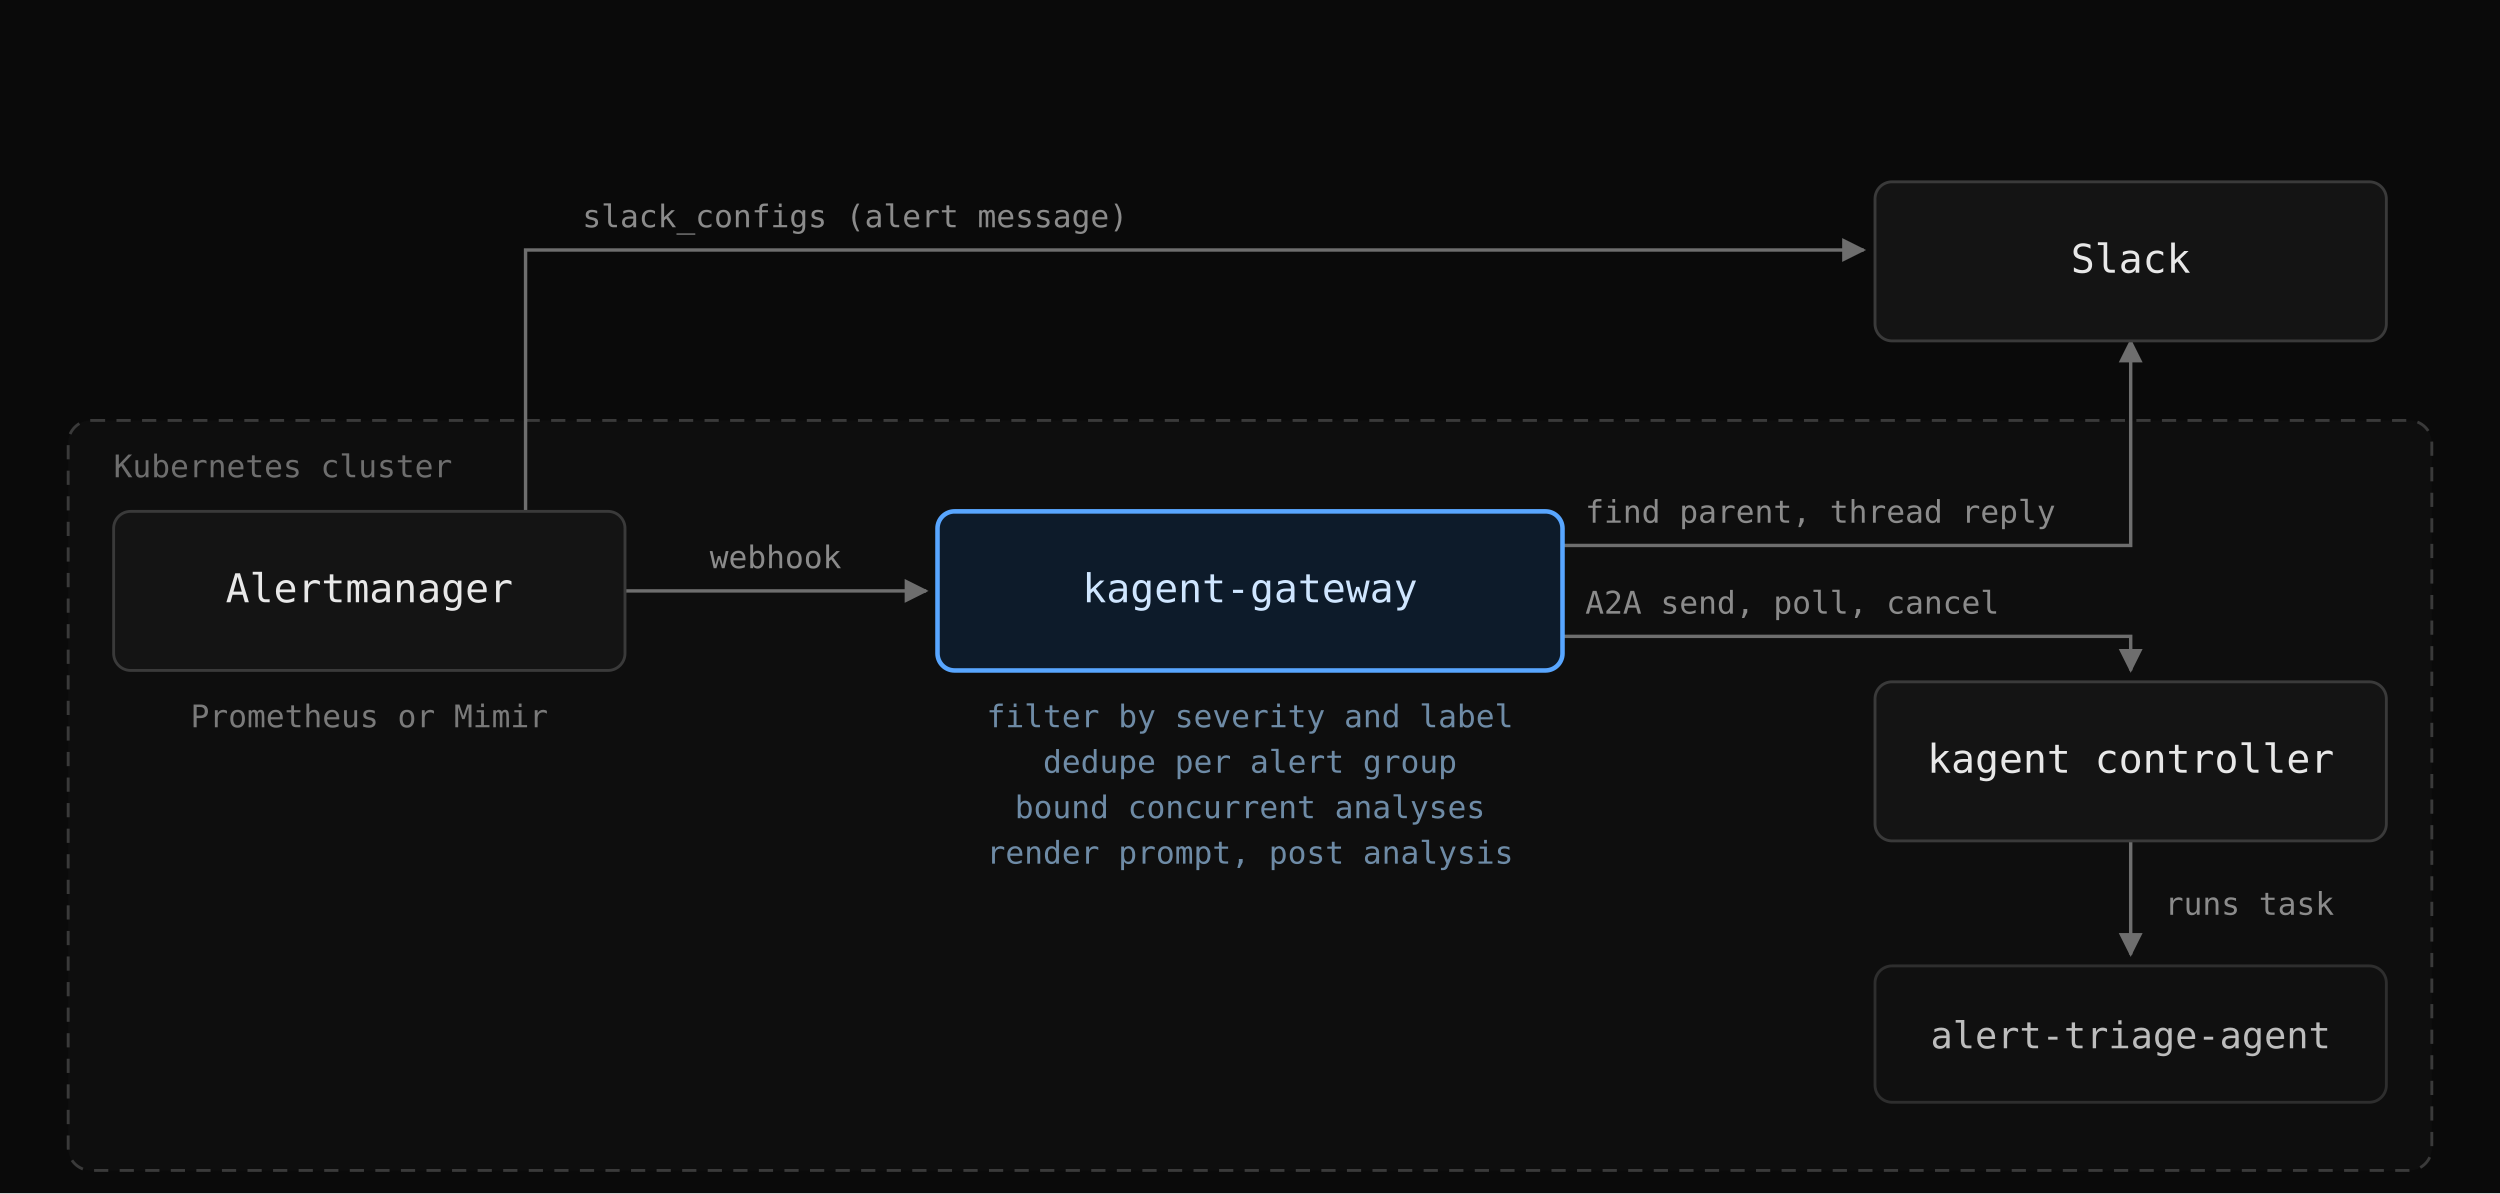
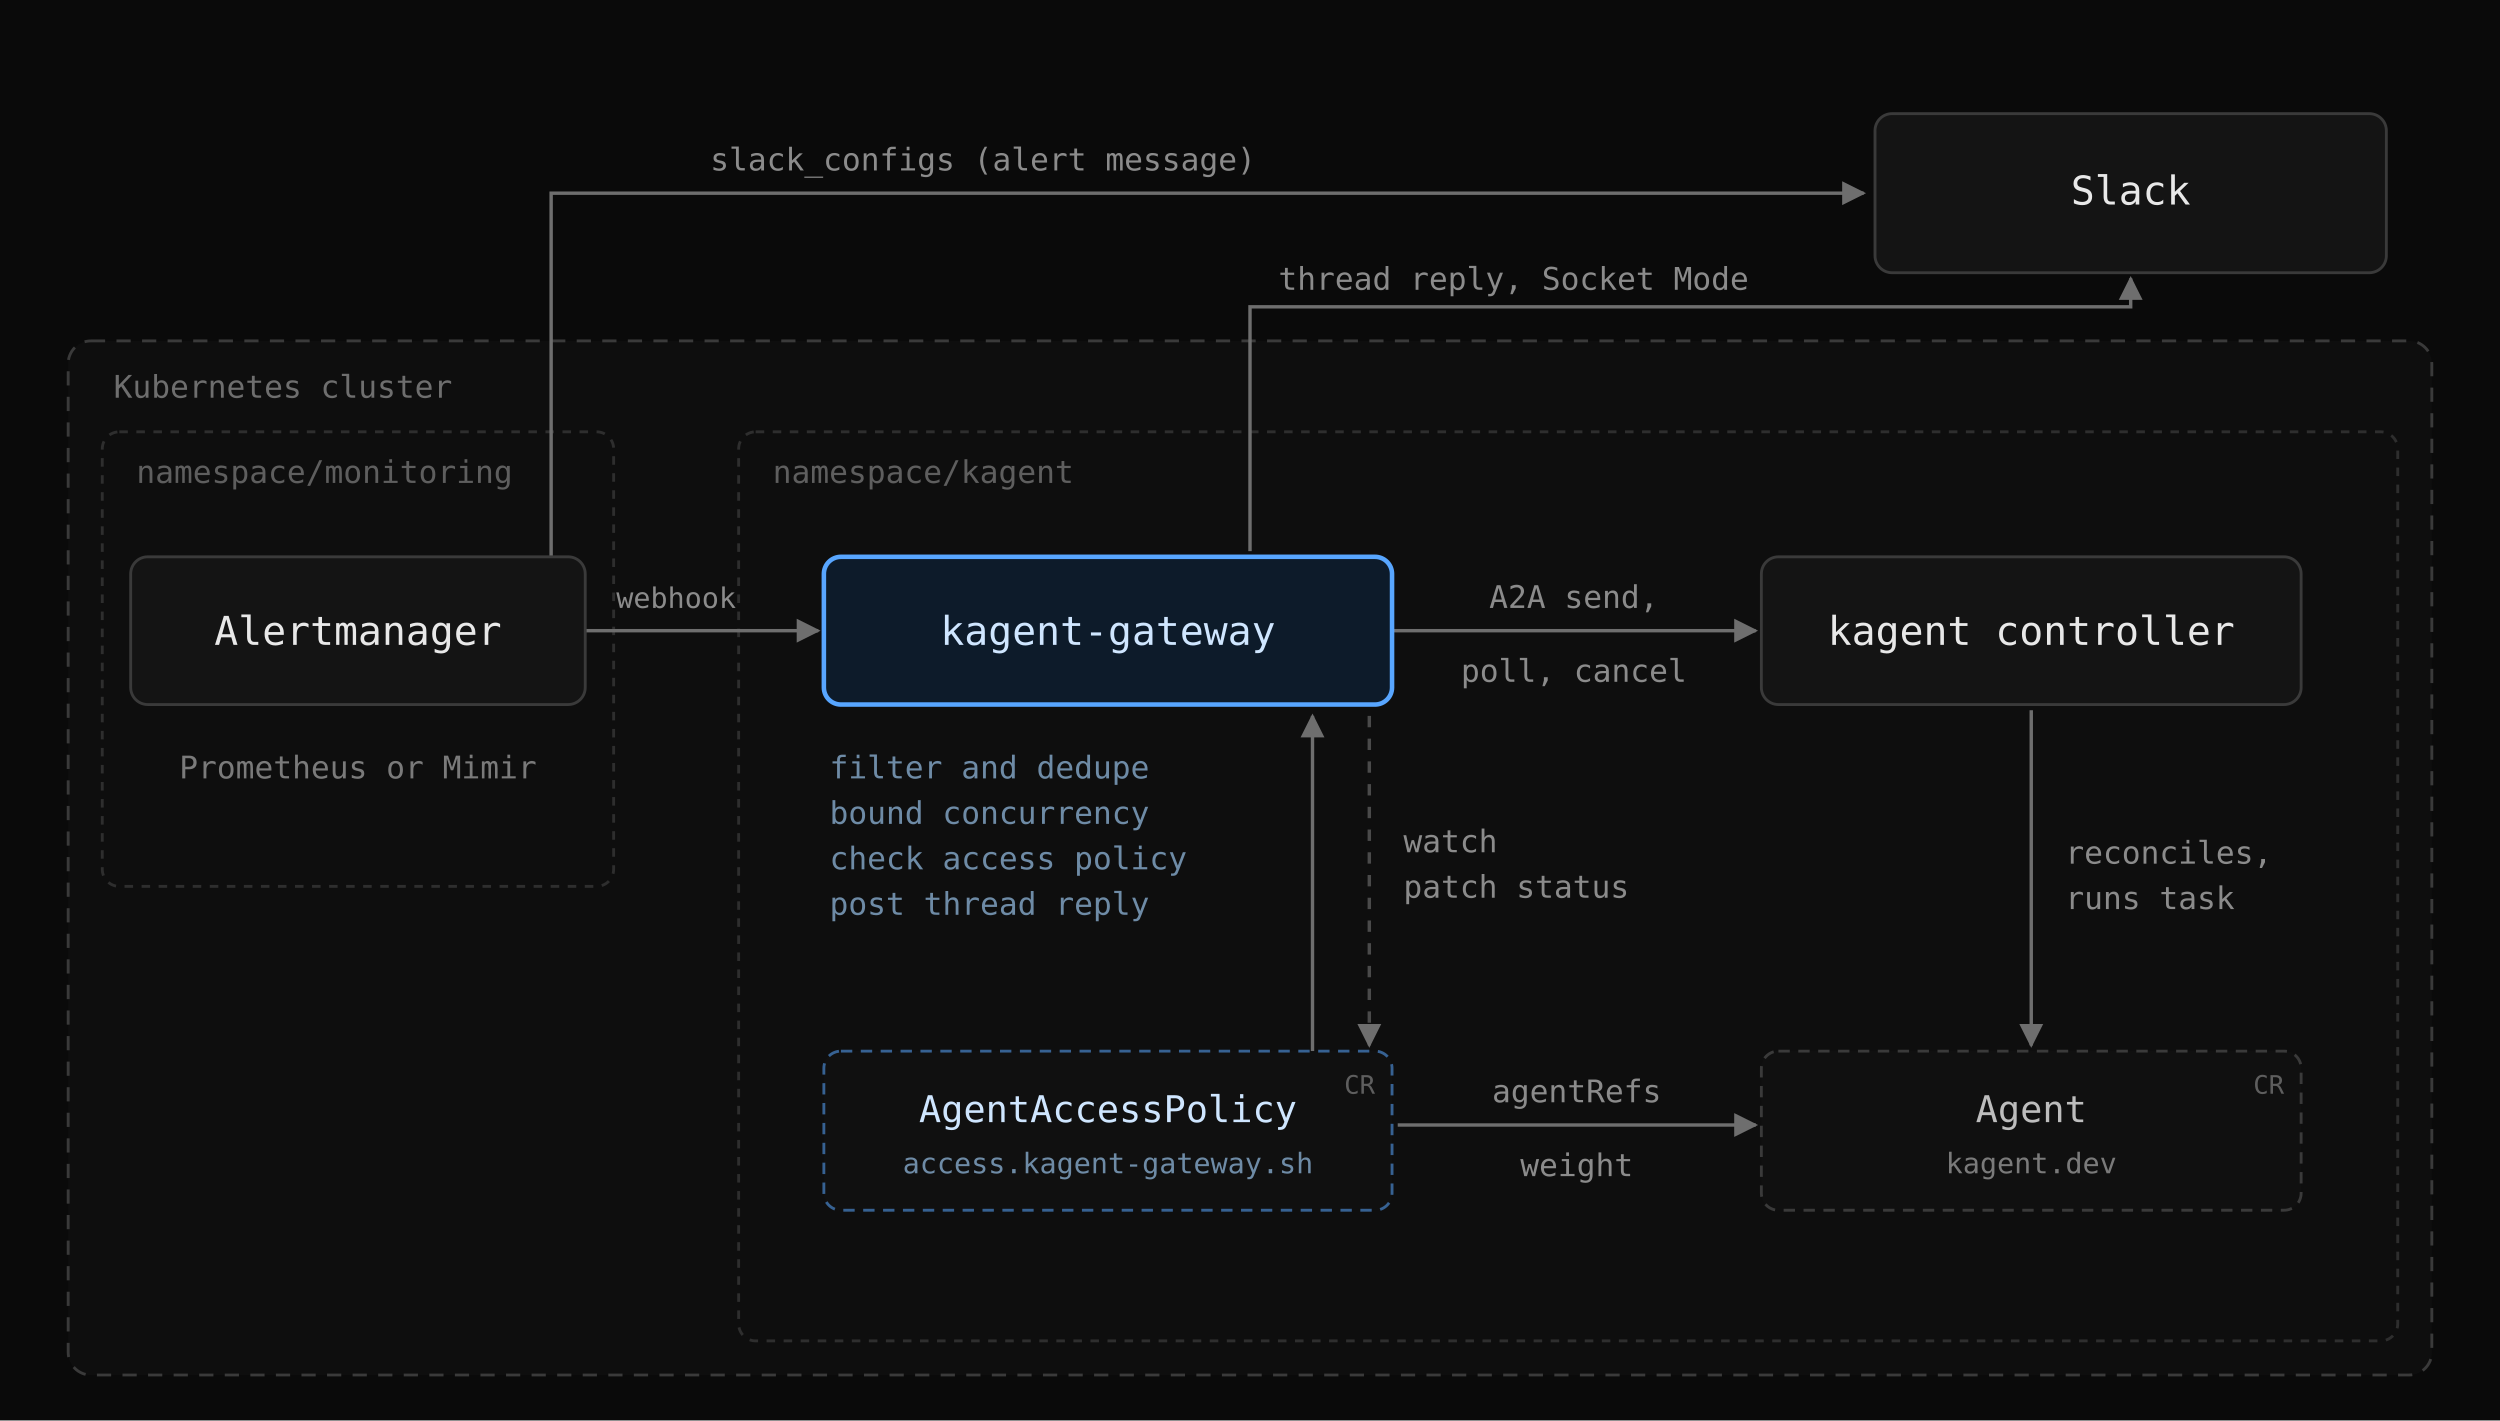
- <svg xmlns="http://www.w3.org/2000/svg" viewBox="0 0 880 420" font-family="ui-monospace, SFMono-Regular, Menlo, Consolas, monospace">
+ <svg xmlns="http://www.w3.org/2000/svg" viewBox="0 0 880 500" font-family="ui-monospace, SFMono-Regular, Menlo, Consolas, monospace">
  <defs>
    <marker id="arrow" viewBox="0 0 10 10" refX="9" refY="5" markerWidth="7" markerHeight="7" orient="auto-start-reverse">
      <path d="M 0 0 L 10 5 L 0 10 z" fill="#6e6e6e" />
    </marker>
  </defs>
-   <rect width="880" height="420" fill="#0a0a0a" />
+   <rect width="880" height="500" fill="#0a0a0a" />
  <g>
-     <rect x="24" y="148" width="832" height="264" rx="8" fill="#0e0e0e" stroke="#3a3a3a" stroke-width="1" stroke-dasharray="5 4" />
-     <text x="40" y="168" fill="#6e6e6e" font-size="11">Kubernetes cluster</text>
+     <rect x="24" y="120" width="832" height="364" rx="8" fill="#0e0e0e" stroke="#3a3a3a" stroke-width="1" stroke-dasharray="5 4" />
+     <text x="40" y="140" fill="#6e6e6e" font-size="11">Kubernetes cluster</text>
+   </g>
+   <g fill="none" stroke="#2e2e2e" stroke-width="1" stroke-dasharray="3 3">
+     <rect x="36" y="152" width="180" height="160" rx="6" />
+     <rect x="260" y="152" width="584" height="320" rx="6" />
+   </g>
+   <g fill="#5e5e5e" font-size="11">
+     <text x="48" y="170">namespace/monitoring</text>
+     <text x="272" y="170">namespace/kagent</text>
  </g>
  <g stroke="#6e6e6e" stroke-width="1.2" fill="none" marker-end="url(#arrow)">
-     <path d="M 185 180 V 88 H 656" />
-     <path d="M 220 208 H 326" />
-     <path d="M 550 192 H 750 V 120" />
-     <path d="M 550 224 H 750 V 236" />
-     <path d="M 750 296 V 336" />
+     <path d="M 194 196 V 68 H 656" />
+     <path d="M 206 222 H 288" />
+     <path d="M 440 194 V 108 H 750 V 98" />
+     <path d="M 490 222 H 618" />
+     <path d="M 715 250 V 368" />
+     <path d="M 462 370 V 252" />
+     <path d="M 492 396 H 618" />
+   </g>
+   <g stroke="#4a4a4a" stroke-width="1.2" fill="none" stroke-dasharray="4 4" marker-end="url(#arrow)">
+     <path d="M 482 252 V 368" />
  </g>
  <g fill="#8b8b8b" font-size="11">
-     <text x="205" y="80">slack_configs (alert message)</text>
-     <text x="273" y="200" text-anchor="middle">webhook</text>
-     <text x="558" y="184">find parent, thread reply</text>
-     <text x="558" y="216">A2A send, poll, cancel</text>
-     <text x="762" y="322">runs task</text>
+     <text x="250" y="60">slack_configs (alert message)</text>
+     <text x="238" y="214" text-anchor="middle" font-size="10">webhook</text>
+     <text x="450" y="102">thread reply, Socket Mode</text>
+     <text x="554" y="214" text-anchor="middle">A2A send,</text>
+     <text x="554" y="240" text-anchor="middle">poll, cancel</text>
+     <text x="727" y="304">reconciles,</text>
+     <text x="727" y="320">runs task</text>
+     <text x="494" y="300">watch</text>
+     <text x="494" y="316">patch status</text>
+     <text x="555" y="388" text-anchor="middle">agentRefs</text>
+     <text x="555" y="414" text-anchor="middle">weight</text>
  </g>
  <g>
-     <rect x="40" y="180" width="180" height="56" rx="6" fill="#141414" stroke="#3a3a3a" />
-     <text x="130" y="212" text-anchor="middle" fill="#e8e8e8" font-size="14">Alertmanager</text>
-     <text x="130" y="256" text-anchor="middle" fill="#7a7a7a" font-size="11">Prometheus or Mimir</text>
-     <rect x="330" y="180" width="220" height="56" rx="6" fill="#0d1b2a" stroke="#58a6ff" stroke-width="1.6" />
-     <text x="440" y="212" text-anchor="middle" fill="#cfe6ff" font-size="14">kagent-gateway</text>
-     <g fill="#6e8ba6" font-size="11" text-anchor="middle">
-       <text x="440" y="256">filter by severity and label</text>
-       <text x="440" y="272">dedupe per alert group</text>
-       <text x="440" y="288">bound concurrent analyses</text>
-       <text x="440" y="304">render prompt, post analysis</text>
+     <rect x="46" y="196" width="160" height="52" rx="6" fill="#141414" stroke="#3a3a3a" />
+     <text x="126" y="227" text-anchor="middle" fill="#e8e8e8" font-size="14">Alertmanager</text>
+     <text x="126" y="274" text-anchor="middle" fill="#7a7a7a" font-size="11">Prometheus or Mimir</text>
+     <rect x="290" y="196" width="200" height="52" rx="6" fill="#0d1b2a" stroke="#58a6ff" stroke-width="1.6" />
+     <text x="390" y="227" text-anchor="middle" fill="#cfe6ff" font-size="14">kagent-gateway</text>
+     <g fill="#6e8ba6" font-size="11">
+       <text x="292" y="274">filter and dedupe</text>
+       <text x="292" y="290">bound concurrency</text>
+       <text x="292" y="306">check access policy</text>
+       <text x="292" y="322">post thread reply</text>
    </g>
-     <rect x="660" y="64" width="180" height="56" rx="6" fill="#141414" stroke="#3a3a3a" />
-     <text x="750" y="96" text-anchor="middle" fill="#e8e8e8" font-size="14">Slack</text>
-     <rect x="660" y="240" width="180" height="56" rx="6" fill="#141414" stroke="#3a3a3a" />
-     <text x="750" y="272" text-anchor="middle" fill="#e8e8e8" font-size="14">kagent controller</text>
-     <rect x="660" y="340" width="180" height="48" rx="6" fill="#101010" stroke="#2e2e2e" />
-     <text x="750" y="369" text-anchor="middle" fill="#bdbdbd" font-size="13">alert-triage-agent</text>
+     <rect x="660" y="40" width="180" height="56" rx="6" fill="#141414" stroke="#3a3a3a" />
+     <text x="750" y="72" text-anchor="middle" fill="#e8e8e8" font-size="14">Slack</text>
+     <rect x="620" y="196" width="190" height="52" rx="6" fill="#141414" stroke="#3a3a3a" />
+     <text x="715" y="227" text-anchor="middle" fill="#e8e8e8" font-size="14">kagent controller</text>
+     <rect x="290" y="370" width="200" height="56" rx="6" fill="#101010" stroke="#58a6ff" stroke-opacity="0.55" stroke-dasharray="4 3" />
+     <text x="390" y="395" text-anchor="middle" fill="#cfe6ff" font-size="13">AgentAccessPolicy</text>
+     <text x="390" y="413" text-anchor="middle" fill="#6e8ba6" font-size="10">access.kagent-gateway.sh</text>
+     <text x="484" y="385" text-anchor="end" fill="#5e5e5e" font-size="9">CR</text>
+     <rect x="620" y="370" width="190" height="56" rx="6" fill="#101010" stroke="#3a3a3a" stroke-dasharray="4 3" />
+     <text x="715" y="395" text-anchor="middle" fill="#bdbdbd" font-size="13">Agent</text>
+     <text x="715" y="413" text-anchor="middle" fill="#7a7a7a" font-size="10">kagent.dev</text>
+     <text x="804" y="385" text-anchor="end" fill="#5e5e5e" font-size="9">CR</text>
  </g>
</svg>
